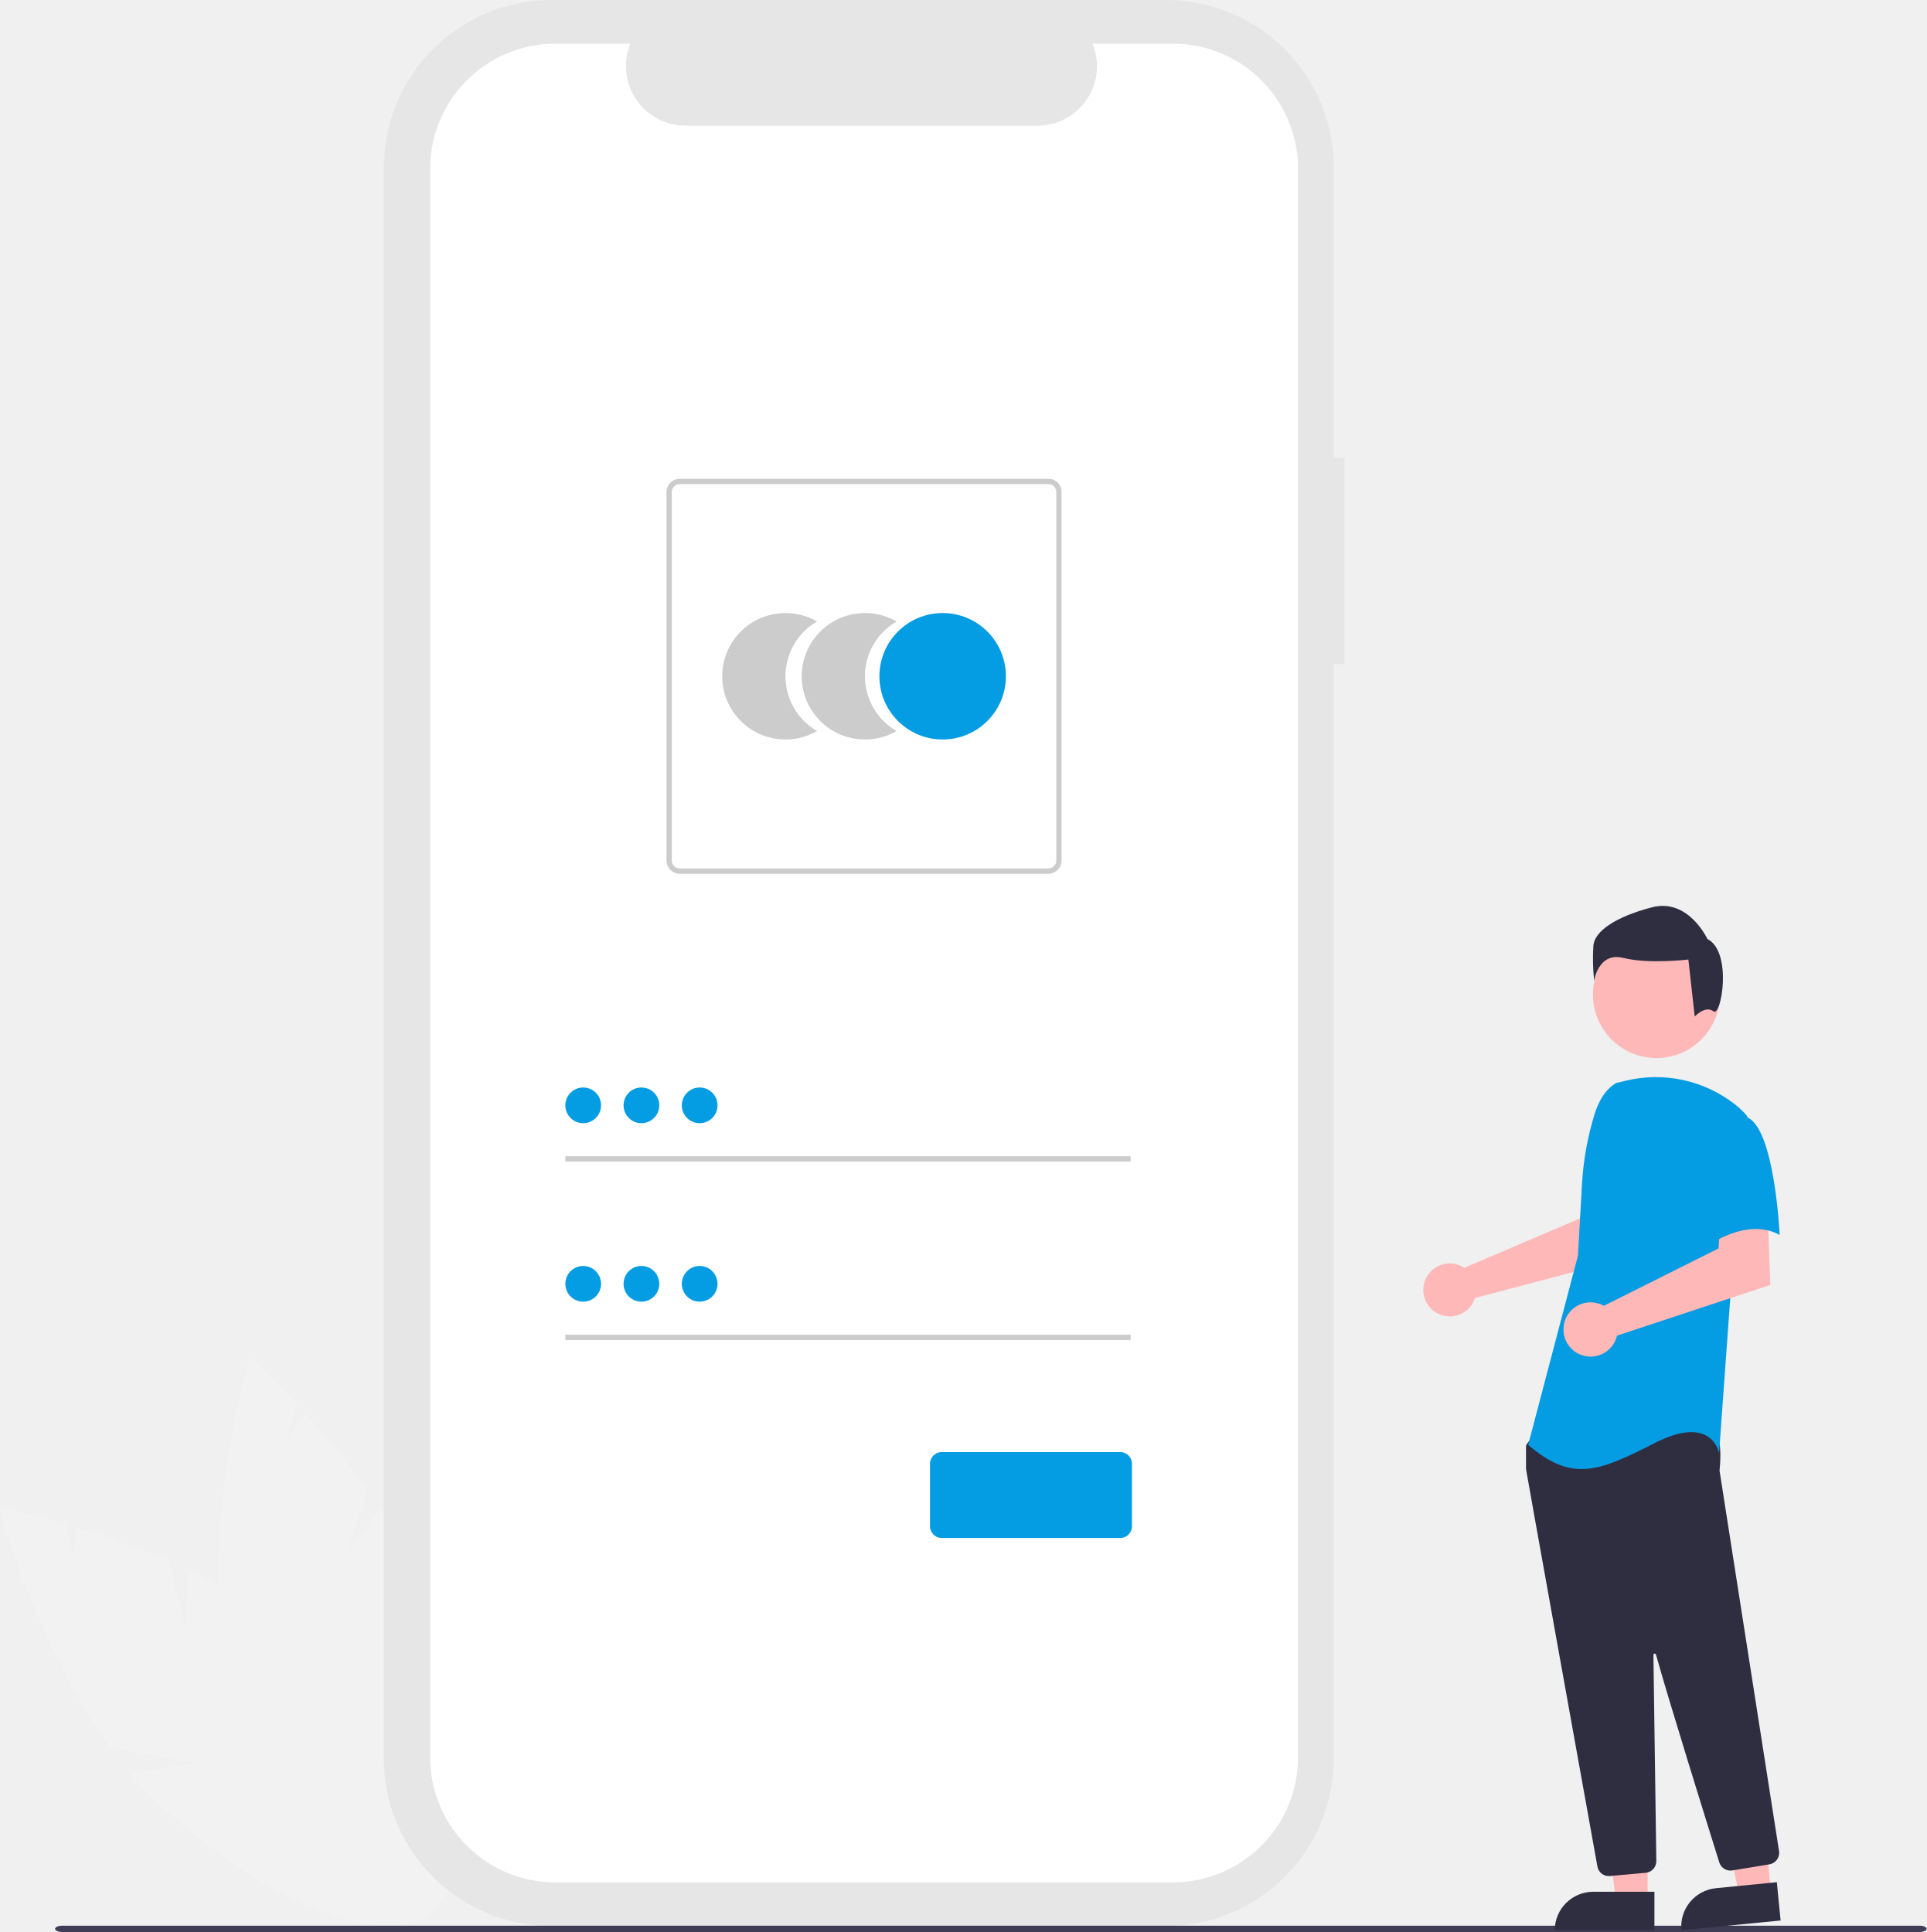
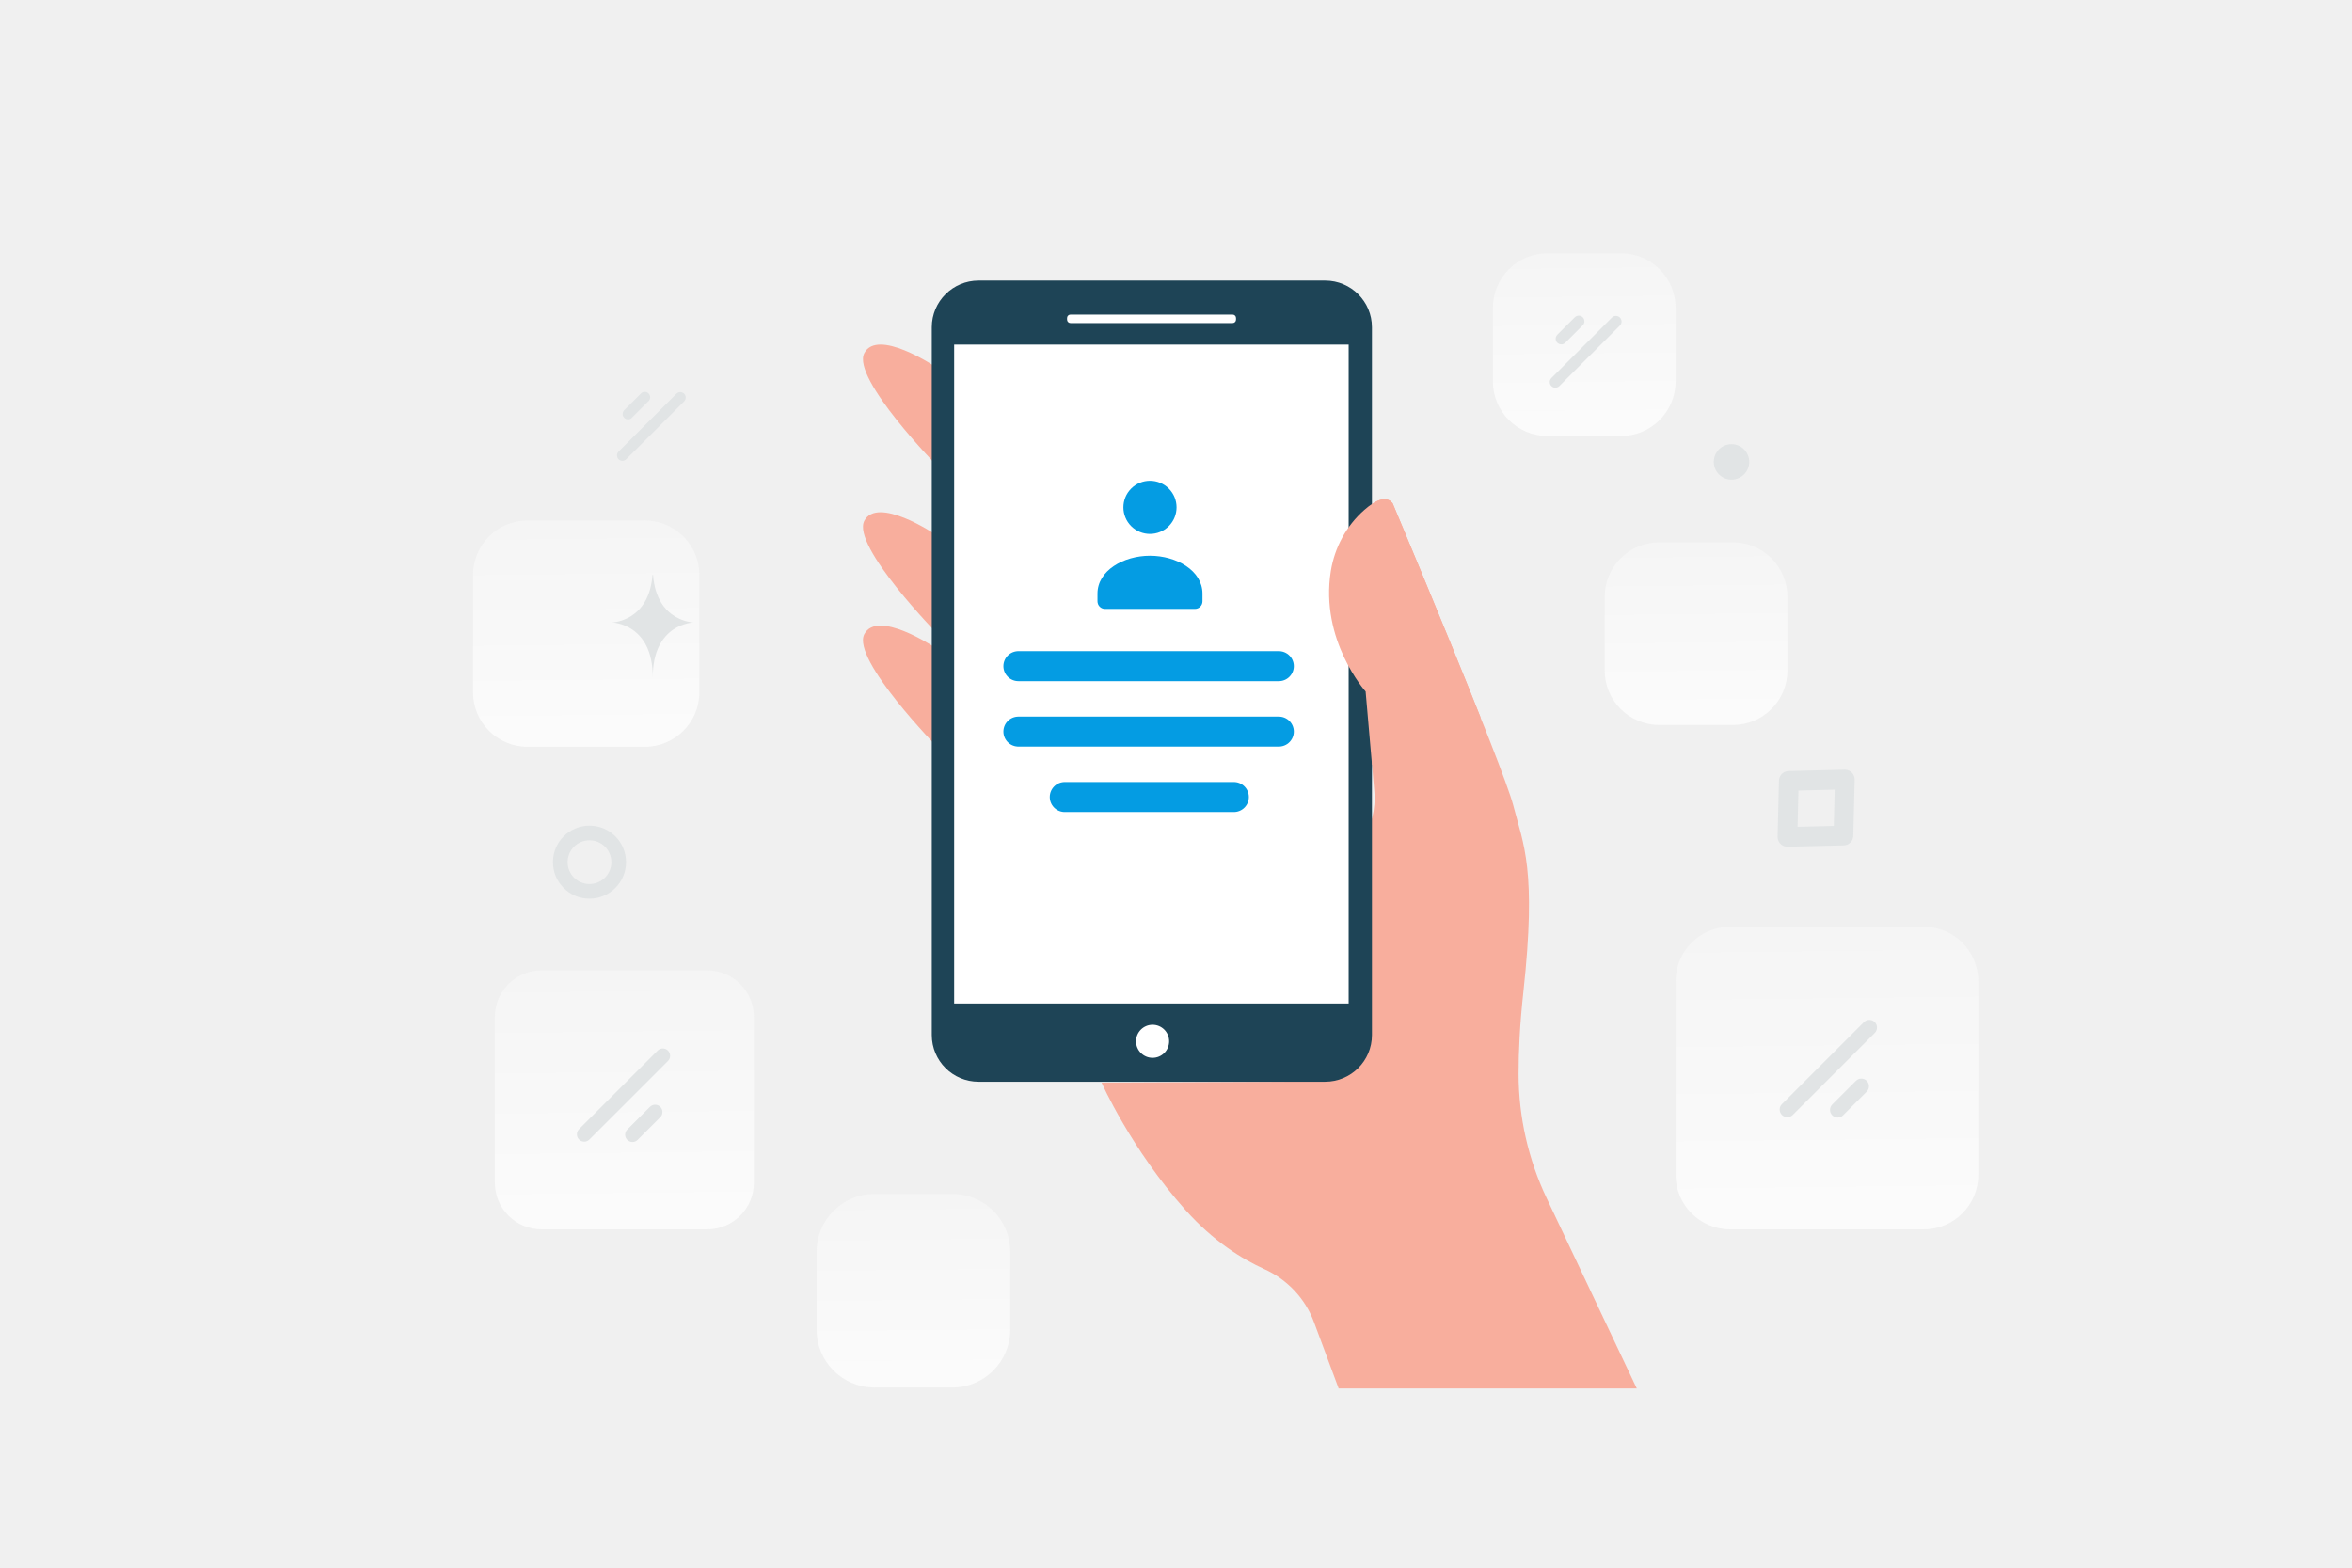
- <svg xmlns="http://www.w3.org/2000/svg" data-name="Layer 1" width="744.848" height="747.077" viewBox="0 0 744.848 747.077">
-   <path id="fa3b9e12-7275-481e-bee9-64fd9595a50d-22" data-name="Path 1" d="M299.205,705.809l-6.56-25.872a335.967,335.967,0,0,0-35.643-12.788l-.828,12.024-3.358-13.247c-15.021-4.294-25.24-6.183-25.24-6.183s13.8,52.489,42.754,92.617l33.734,5.926-26.207,3.779a135.926,135.926,0,0,0,11.719,12.422c42.115,39.092,89.024,57.028,104.773,40.06s-5.625-62.412-47.74-101.5c-13.056-12.119-29.457-21.844-45.875-29.5Z" transform="translate(-227.576 -76.46149)" fill="#f2f2f2" />
-   <path id="bde08021-c30f-4979-a9d8-cb90b72b5ca2-23" data-name="Path 2" d="M361.591,677.706l7.758-25.538a335.94,335.94,0,0,0-23.9-29.371l-6.924,9.865,3.972-13.076c-10.641-11.436-18.412-18.335-18.412-18.335s-15.315,52.067-11.275,101.384l25.815,22.51-24.392-10.312a135.919,135.919,0,0,0,3.614,16.694c15.846,55.234,46.731,94.835,68.983,88.451s27.446-56.335,11.6-111.569c-4.912-17.123-13.926-33.926-24.023-48.965Z" transform="translate(-227.576 -76.46149)" fill="#f2f2f2" />
-   <path id="b3ac2088-de9b-4f7f-bc99-0ed9705c1a9d-24" data-name="Path 22" d="M747.327,253.445h-4.092v-112.1a64.883,64.883,0,0,0-64.883-64.883H440.845a64.883,64.883,0,0,0-64.883,64.883v615a64.883,64.883,0,0,0,64.883,64.883H678.352a64.883,64.883,0,0,0,64.882-64.883v-423.105h4.092Z" transform="translate(-227.576 -76.46149)" fill="#e6e6e6" />
-   <path id="b2715b96-3117-487c-acc0-20904544b5b7-25" data-name="Path 23" d="M680.97,93.335h-31a23.02,23.02,0,0,1-21.316,31.714H492.589a23.02,23.02,0,0,1-21.314-31.714H442.319a48.454,48.454,0,0,0-48.454,48.454v614.107a48.454,48.454,0,0,0,48.454,48.454H680.97a48.454,48.454,0,0,0,48.454-48.454h0V141.788a48.454,48.454,0,0,0-48.454-48.453Z" transform="translate(-227.576 -76.46149)" fill="#fff" />
-   <path id="b06d66ec-6c84-45dd-8c27-1263a6253192-26" data-name="Path 6" d="M531.234,337.965a24.437,24.437,0,0,1,12.23-21.174,24.45,24.45,0,1,0,0,42.345A24.434,24.434,0,0,1,531.234,337.965Z" transform="translate(-227.576 -76.46149)" fill="#ccc" />
-   <path id="e73810fe-4cf4-40cc-8c7c-ca544ce30bd4-27" data-name="Path 7" d="M561.971,337.965a24.436,24.436,0,0,1,12.23-21.174,24.45,24.45,0,1,0,0,42.345A24.434,24.434,0,0,1,561.971,337.965Z" transform="translate(-227.576 -76.46149)" fill="#ccc" />
-   <circle id="a4813fcf-056e-4514-bb8b-e6506f49341f" data-name="Ellipse 1" cx="364.434" cy="261.502" r="24.45" fill="#049ce3" />
-   <path id="bbe451c3-febc-41ba-8083-4c8307a2e73e-28" data-name="Path 8" d="M632.872,414.33h-142.5a5.123,5.123,0,0,1-5.117-5.117v-142.5a5.123,5.123,0,0,1,5.117-5.117h142.5a5.123,5.123,0,0,1,5.117,5.117v142.5A5.123,5.123,0,0,1,632.872,414.33Zm-142.5-150.686a3.073,3.073,0,0,0-3.07,3.07v142.5a3.073,3.073,0,0,0,3.07,3.07h142.5a3.073,3.073,0,0,0,3.07-3.07v-142.5a3.073,3.073,0,0,0-3.07-3.07Z" transform="translate(-227.576 -76.46149)" fill="#ccc" />
-   <rect id="bb28937d-932f-4fdf-befe-f406e51091fe" data-name="Rectangle 1" x="218.562" y="447.102" width="218.552" height="2.047" fill="#ccc" />
-   <circle id="fcef55fc-4968-45b2-93bb-1a1080c85fc7" data-name="Ellipse 2" cx="225.464" cy="427.42" r="6.902" fill="#049ce3" />
-   <rect id="ff33d889-4c74-4b91-85ef-b4882cc8fe76" data-name="Rectangle 2" x="218.562" y="516.118" width="218.552" height="2.047" fill="#ccc" />
-   <circle id="e8fa0310-b872-4adf-aedd-0c6eda09f3b8" data-name="Ellipse 3" cx="225.464" cy="496.437" r="6.902" fill="#049ce3" />
-   <path d="M660.69,671.172H591.622a4.505,4.505,0,0,1-4.5-4.5v-24.208a4.505,4.505,0,0,1,4.5-4.5h69.068a4.505,4.505,0,0,1,4.5,4.5v24.208A4.505,4.505,0,0,1,660.69,671.172Z" transform="translate(-227.576 -76.46149)" fill="#049ce3" />
-   <circle id="e12ee00d-aa4a-4413-a013-11d20b7f97f7" data-name="Ellipse 7" cx="247.978" cy="427.42" r="6.902" fill="#049ce3" />
-   <circle id="f58f497e-6949-45c8-be5f-eee2aa0f6586" data-name="Ellipse 8" cx="270.492" cy="427.42" r="6.902" fill="#049ce3" />
-   <circle id="b4d4939a-c6e6-4f4d-ba6c-e8b05485017d" data-name="Ellipse 9" cx="247.978" cy="496.437" r="6.902" fill="#049ce3" />
-   <circle id="aff120b1-519b-4e96-ac87-836aa55663de" data-name="Ellipse 10" cx="270.492" cy="496.437" r="6.902" fill="#049ce3" />
-   <path id="f1094013-1297-477a-ac57-08eac07c4bd5-29" data-name="Path 88" d="M969.642,823.539H251.656c-1.537,0-2.782-.546-2.782-1.218s1.245-1.219,2.782-1.219H969.642c1.536,0,2.782.546,2.782,1.219S971.178,823.539,969.642,823.539Z" transform="translate(-227.576 -76.46149)" fill="#3f3d56" />
-   <path d="M792.253,565.923a10.094,10.094,0,0,1,1.411.787l44.852-19.143,1.601-11.815,17.922-.11-1.059,27.098-59.2,15.656a10.608,10.608,0,0,1-.447,1.208,10.235,10.235,0,1,1-5.079-13.682Z" transform="translate(-227.576 -76.46149)" fill="#ffb8b8" />
-   <polygon points="636.98 735.021 624.72 735.021 618.888 687.733 636.982 687.734 636.98 735.021" fill="#ffb8b8" />
-   <path d="M615.963,731.518h23.644a0,0,0,0,1,0,0v14.887a0,0,0,0,1,0,0H601.076a0,0,0,0,1,0,0v0A14.887,14.887,0,0,1,615.963,731.518Z" fill="#2f2e41" />
-   <polygon points="684.66 731.557 672.459 732.759 662.018 686.271 680.025 684.497 684.66 731.557" fill="#ffb8b8" />
-   <path d="M891.686,806.128h23.644a0,0,0,0,1,0,0v14.887a0,0,0,0,1,0,0H876.799a0,0,0,0,1,0,0v0A14.887,14.887,0,0,1,891.686,806.128Z" transform="translate(-303.0087 15.2906) rotate(-5.62529)" fill="#2f2e41" />
-   <circle cx="640.393" cy="384.574" r="24.561" fill="#ffb8b8" />
-   <path d="M849.556,801.919a4.471,4.471,0,0,1-4.415-3.697c-6.346-35.226-27.088-150.405-27.584-153.596a1.427,1.427,0,0,1-.016-.222v-8.588a1.489,1.489,0,0,1,.279-.872l2.74-3.838a1.478,1.478,0,0,1,1.144-.625c15.622-.732,66.784-2.879,69.256.209h0c2.482,3.104,1.605,12.507,1.404,14.36l.01.193,22.985,146.995a4.512,4.512,0,0,1-3.715,5.135l-14.356,2.365a4.521,4.521,0,0,1-5.025-3.093c-4.44-14.188-19.329-61.918-24.489-80.387a.499.499,0,0,0-.98.139c.258,17.605.881,62.523,1.096,78.037l.023,1.671a4.518,4.518,0,0,1-4.093,4.536l-13.844,1.258C849.836,801.914,849.695,801.919,849.556,801.919Z" transform="translate(-227.576 -76.46149)" fill="#2f2e41" />
-   <path id="ae7af94f-88d7-4204-9f07-e3651de85c05-30" data-name="Path 99" d="M852.381,495.254c-4.286,2.548-6.851,7.23-8.323,11.995a113.681,113.681,0,0,0-4.884,27.159l-1.556,27.6-19.255,73.17c16.689,14.121,26.315,10.912,48.78-.639s25.032,3.851,25.032,3.851l4.492-62.258,6.418-68.032a30.164,30.164,0,0,0-4.861-4.674,49.658,49.658,0,0,0-42.442-8.995Z" transform="translate(-227.576 -76.46149)" fill="#049ce3" />
-   <path d="M846.127,580.7a10.526,10.526,0,0,1,1.501.704l44.348-22.197.736-12.026,18.294-1.261.98,27.413L852.72,592.932a10.496,10.496,0,1,1-6.593-12.232Z" transform="translate(-227.576 -76.46149)" fill="#ffb8b8" />
-   <path id="a6768b0e-63d0-4b31-8462-9b2e0b00f0fd-31" data-name="Path 101" d="M902.766,508.412c10.912,3.851,12.834,45.574,12.834,45.574-12.837-7.06-28.241,4.493-28.241,4.493s-3.209-10.912-7.06-25.032a24.53,24.53,0,0,1,5.134-23.106S891.854,504.558,902.766,508.412Z" transform="translate(-227.576 -76.46149)" fill="#049ce3" />
-   <path id="bfd7963f-0cf8-4885-9d3a-2c00bccda2e3-32" data-name="Path 102" d="M889.991,467.531c-3.06-2.448-7.235,2.002-7.235,2.002l-2.448-22.033s-15.301,1.833-25.093-.612-11.323,8.875-11.323,8.875a78.58,78.58,0,0,1-.306-13.771c.612-5.508,8.568-11.017,22.645-14.689S887.652,439.543,887.652,439.543C897.445,444.439,893.051,469.979,889.991,467.531Z" transform="translate(-227.576 -76.46149)" fill="#2f2e41" />
+ <svg xmlns="http://www.w3.org/2000/svg" width="900" height="600" viewBox="0 0 900 600" fill="none">
+   <path fill="transparent" d="M0 0h900v600H0z" />
+   <path d="M626.322 531.413H512.244l-9.463-25.457c-3.354-9.017-10.212-16.267-18.984-20.234-8.262-3.734-19.381-10.517-30.159-22.604-20.975-23.526-32.106-48.762-32.106-48.762l70.698-.347s-6.363-39.515 28.775-91.994a29.7 29.7 0 0 0 4.886-19.091l-3.331-38.275s-23.878-26.664-9.229-59.741c0 0 14.008-19.379 19.567-12.286 0 0 42.315 100.686 46.167 115.657 3.852 14.971 8.99 24.382 3.852 71.433-1.359 12.457-1.849 22.842-1.832 31.386a111.308 111.308 0 0 0 10.716 47.404l34.521 72.911z" fill="#F8AE9D" />
+   <path d="M351.733 248.724a117.3 117.3 0 0 1-4.376-1.618l.426-1.078c1.395.549 2.852 1.086 4.331 1.602l-.381 1.094z" fill="#1E4456" />
+   <path d="M357.593 140.145s-21.874-14.623-26.867-4.988c-4.994 9.633 28.417 43.72 28.417 43.72l-1.55-38.732zm.001 64.179s-21.874-14.621-26.868-4.988c-4.993 9.633 28.418 43.72 28.418 43.72l-1.55-38.732zm0 43.389s-21.874-14.621-26.868-4.988c-4.993 9.633 28.418 43.72 28.418 43.72l-1.55-38.732z" fill="#F8AE9D" />
+   <path d="M374.438 107.384h132.649c9.878 0 17.888 8 17.888 17.873v270.882c0 9.952-8.094 17.874-17.888 17.874H374.438c-9.876 0-17.888-7.998-17.888-17.874V125.255c0-9.96 8.105-17.871 17.888-17.871z" fill="#1E4456" />
+   <path d="M365.109 131.872h150.958v252.2H365.109v-252.2zm44.505-8.235h62.052a1.3 1.3 0 0 0 1.3-1.299v-.636a1.3 1.3 0 0 0-1.3-1.299h-62.052c-.717 0-1.3.583-1.3 1.299v.636c0 .716.583 1.299 1.3 1.299z" fill="#fff" />
+   <path d="M527.981 287.747s-.911 3.384-2.973 5.053l-2.448-28.15s-17.566-19.615-13.322-46.066c1.454-9.056 5.962-17.389 12.854-23.444 3.936-3.457 8.259-5.767 10.805-2.514 0 0 19.9 47.348 33.647 81.933l-38.563 13.188z" fill="#F8AE9D" />
+   <path d="M434.713 398.534a6.328 6.328 0 1 0 12.656 0 6.328 6.328 0 0 0-12.656 0z" fill="#fff" />
+   <rect x="189.348" y="371.383" width="99.13" height="99.13" rx="17.861" fill="url(#a)" />
+   <rect x="641.174" y="354.688" width="115.826" height="115.826" rx="20.87" fill="url(#b)" />
+   <rect x="614.043" y="207.557" width="69.913" height="69.913" rx="20.87" fill="url(#c)" />
+   <rect x="312.478" y="456.949" width="74.087" height="74.087" rx="22.116" fill="url(#d)" />
+   <rect x="571.261" y="96.949" width="69.913" height="69.913" rx="20.87" fill="url(#e)" />
+   <rect x="181" y="199.209" width="86.609" height="86.609" rx="20.87" fill="url(#f)" />
+   <rect x="621.389" y="123.062" width="37.074" height="4.319" rx="2.16" transform="rotate(135 621.389 123.062)" fill="#E1E4E5" />
+   <rect x="607.174" y="122.959" width="13.765" height="4.319" rx="2.16" transform="rotate(135 607.174 122.959)" fill="#E1E4E5" />
+   <rect x="679.783" y="424.651" width="50.245" height="5.854" rx="2.927" transform="rotate(-45 679.783 424.651)" fill="#E1E4E5" />
+   <rect x="699.047" y="424.79" width="18.656" height="5.854" rx="2.927" transform="rotate(-45 699.047 424.79)" fill="#E1E4E5" />
+   <path clip-rule="evenodd" d="m705.394 319.778-21.422.522.522-21.423 21.423-.522-.523 21.423z" stroke="#E1E4E5" stroke-width="7.548" stroke-linecap="round" stroke-linejoin="round" />
+   <circle cx="662.565" cy="176.775" transform="rotate(90 662.565 176.775)" fill="#E1E4E5" r="6.783" />
+   <rect x="263.236" y="152.142" width="35.471" height="4.133" rx="2.066" transform="rotate(135 263.236 152.142)" fill="#E1E4E5" />
+   <rect x="249.636" y="152.044" width="13.17" height="4.133" rx="2.066" transform="rotate(135 249.636 152.044)" fill="#E1E4E5" />
+   <rect x="219.586" y="434.149" width="48.134" height="5.608" rx="2.804" transform="rotate(-45 219.586 434.149)" fill="#E1E4E5" />
+   <rect x="238.041" y="434.281" width="17.872" height="5.608" rx="2.804" transform="rotate(-45 238.041 434.281)" fill="#E1E4E5" />
+   <path d="M236.746 329.973c0 6.177-5.006 11.178-11.19 11.178-6.183 0-11.165-5.025-11.165-11.178 0-6.177 5.006-11.178 11.19-11.178 6.184 0 11.165 5.001 11.165 11.178z" stroke="#E1E4E5" stroke-width="5.612" stroke-miterlimit="10" />
+   <path d="M249.669 220.067h.227c1.347 17.89 15.538 18.165 15.538 18.165s-15.649.286-15.649 20.957c0-20.671-15.648-20.957-15.648-20.957s14.185-.275 15.532-18.165z" fill="#E1E4E5" />
+   <path d="M389.695 254.957h99.652M389.695 280h99.652m-81.912 25.043h64.695" stroke="#049CE3" stroke-width="11.487" stroke-linecap="round" stroke-linejoin="round" />
+   <path fill-rule="evenodd" clip-rule="evenodd" d="M419.956 227.237v2.903c0 1.603 1.286 2.904 2.87 2.904h34.435c1.584 0 2.869-1.301 2.869-2.904v-2.95c0-8.786-9.923-14.494-20.087-14.494s-20.087 5.711-20.087 14.494m12.893-40.21c-3.973 3.973-3.973 10.415 0 14.388 3.973 3.973 10.415 3.973 14.388 0 3.974-3.973 3.974-10.415 0-14.388-3.973-3.973-10.415-3.973-14.388 0z" fill="#049CE3" />
+   <defs>
+     <linearGradient id="a" x1="241.027" y1="526.092" x2="237.97" y2="263.546" gradientUnits="userSpaceOnUse">
+       <stop stop-color="#fff" />
+       <stop offset="1" stop-color="#EEE" />
+     </linearGradient>
+     <linearGradient id="b" x1="701.557" y1="535.453" x2="697.985" y2="228.689" gradientUnits="userSpaceOnUse">
+       <stop stop-color="#fff" />
+       <stop offset="1" stop-color="#EEE" />
+     </linearGradient>
+     <linearGradient id="c" x1="650.491" y1="316.667" x2="648.335" y2="131.504" gradientUnits="userSpaceOnUse">
+       <stop stop-color="#fff" />
+       <stop offset="1" stop-color="#EEE" />
+     </linearGradient>
+     <linearGradient id="d" x1="351.101" y1="572.573" x2="348.817" y2="376.355" gradientUnits="userSpaceOnUse">
+       <stop stop-color="#fff" />
+       <stop offset="1" stop-color="#EEE" />
+     </linearGradient>
+     <linearGradient id="e" x1="607.708" y1="206.059" x2="605.552" y2="20.895" gradientUnits="userSpaceOnUse">
+       <stop stop-color="#fff" />
+       <stop offset="1" stop-color="#EEE" />
+     </linearGradient>
+     <linearGradient id="f" x1="226.151" y1="334.376" x2="223.48" y2="104.994" gradientUnits="userSpaceOnUse">
+       <stop stop-color="#fff" />
+       <stop offset="1" stop-color="#EEE" />
+     </linearGradient>
+   </defs>
</svg>
